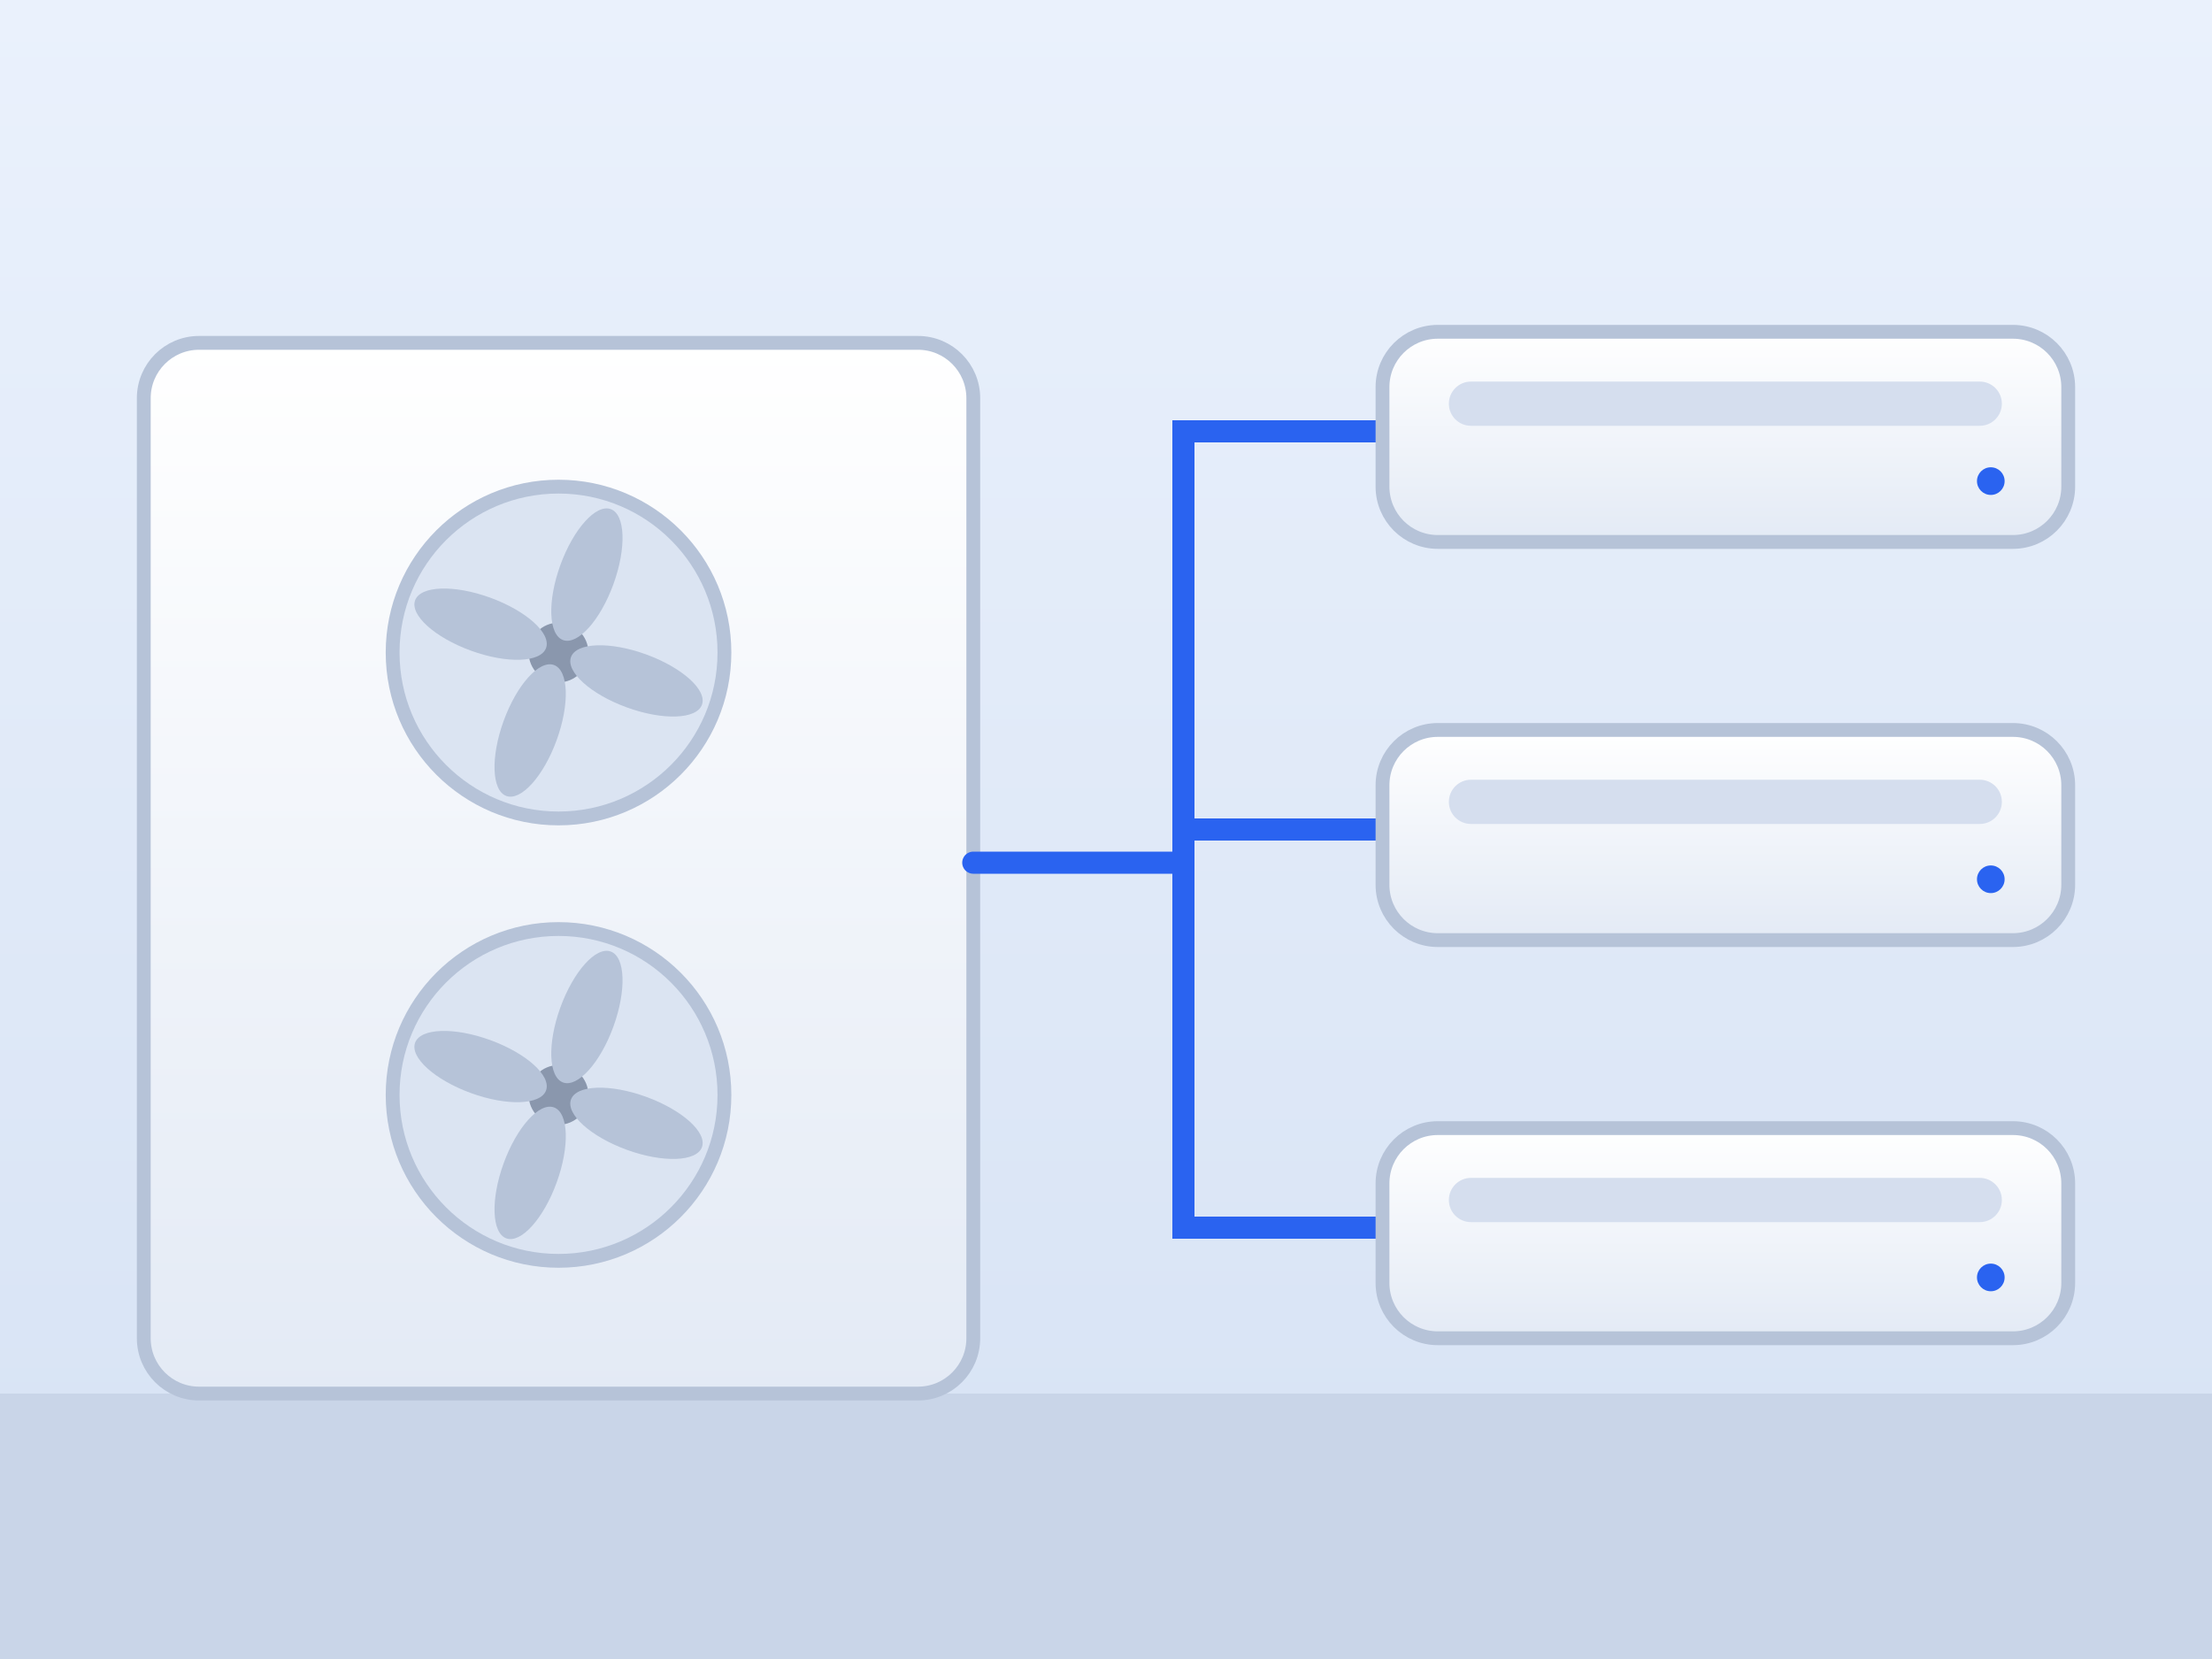
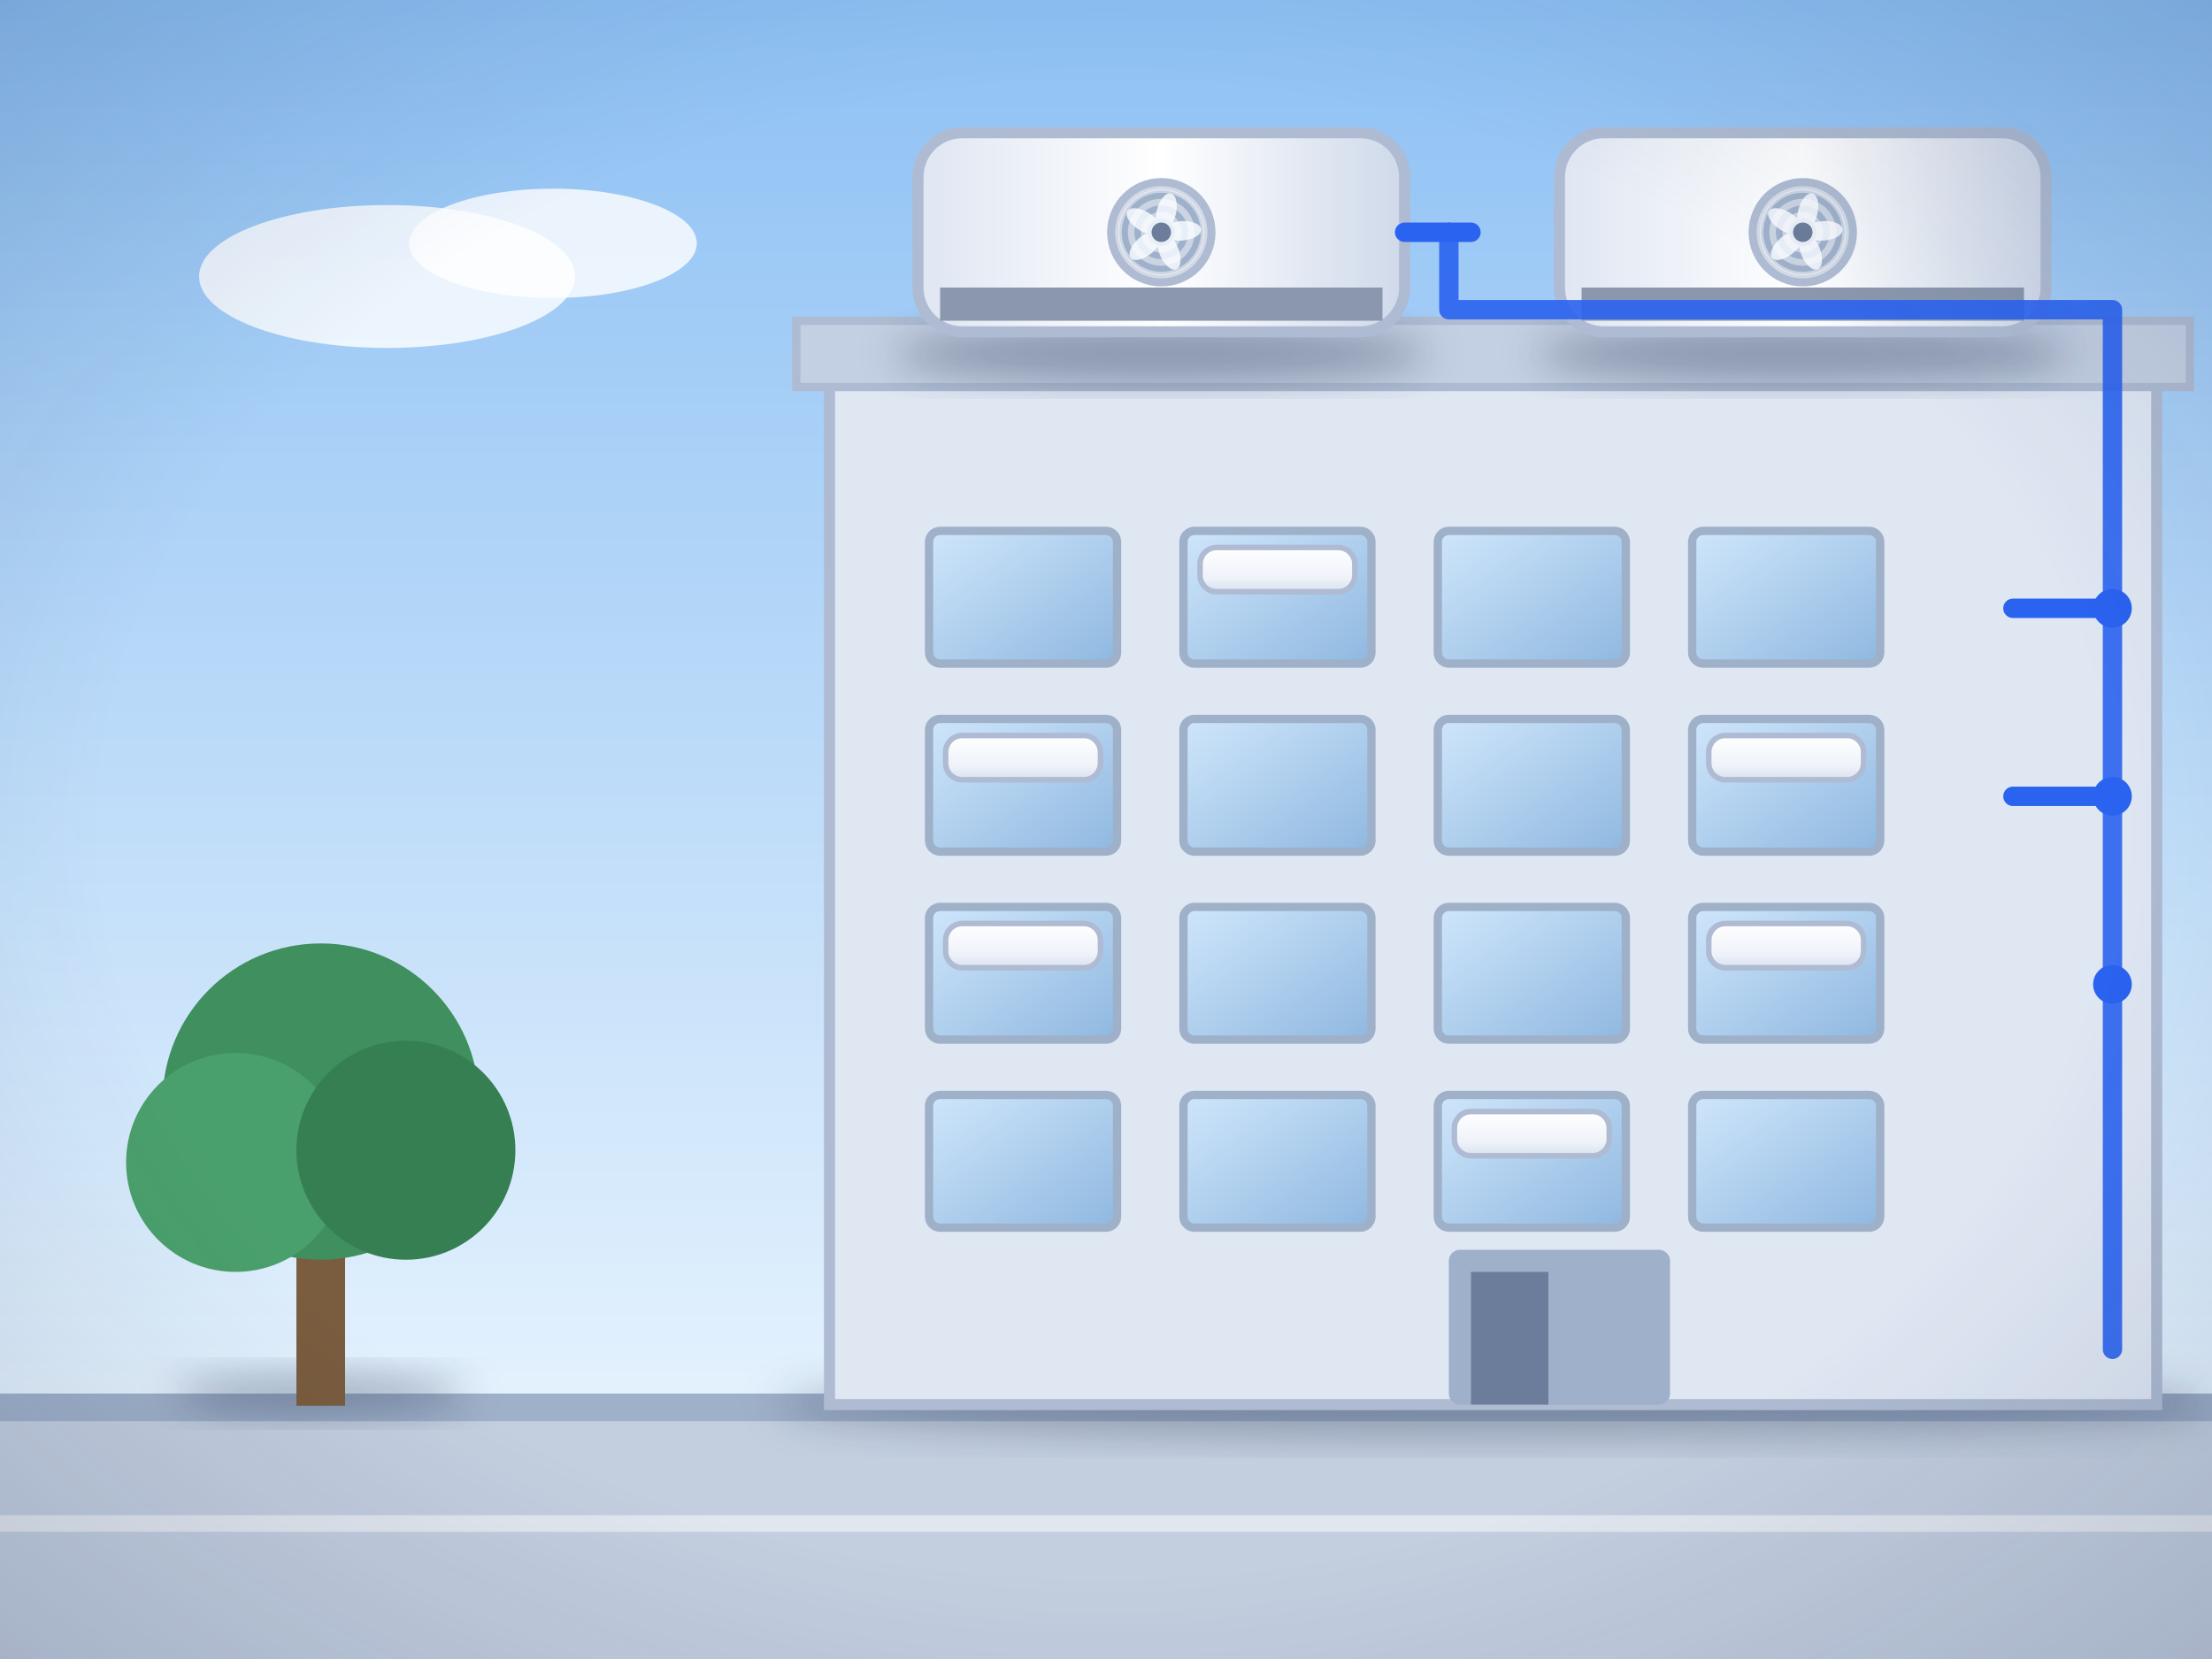
<svg xmlns="http://www.w3.org/2000/svg" viewBox="0 0 400 300" width="400" height="300">
  <defs>
-     <linearGradient id="bg" x1="0" y1="0" x2="0" y2="1">
-       <stop offset="0" stop-color="#eaf1fc" />
-       <stop offset="1" stop-color="#d6e2f4" />
+     <linearGradient id="wall" x1="0" y1="0" x2="0" y2="1">
+       <stop offset="0" stop-color="#f4f8fd" />
+       <stop offset="1" stop-color="#d6e1f1" />
+     </linearGradient>
+     <linearGradient id="floor" x1="0" y1="0" x2="0" y2="1">
+       <stop offset="0" stop-color="#b79f82" />
+       <stop offset="1" stop-color="#8d7659" />
    </linearGradient>
    <linearGradient id="body" x1="0" y1="0" x2="0" y2="1">
      <stop offset="0" stop-color="#ffffff" />
-       <stop offset="1" stop-color="#e3eaf5" />
+       <stop offset="0.7" stop-color="#eef2f9" />
+       <stop offset="1" stop-color="#d9e1ef" />
    </linearGradient>
-     <linearGradient id="wall" x1="0" y1="0" x2="0" y2="1">
-       <stop offset="0" stop-color="#eef3fa" />
-       <stop offset="1" stop-color="#d3deee" />
+     <linearGradient id="dark" x1="0" y1="0" x2="0" y2="1">
+       <stop offset="0" stop-color="#34456b" />
+       <stop offset="1" stop-color="#1f2c49" />
    </linearGradient>
-     <linearGradient id="floor" x1="0" y1="0" x2="0" y2="1">
-       <stop offset="0" stop-color="#9a8b78" />
-       <stop offset="1" stop-color="#76695a" />
+     <linearGradient id="air" x1="0" y1="0" x2="0" y2="1">
+       <stop offset="0" stop-color="#5a92ff" stop-opacity="0.38" />
+       <stop offset="1" stop-color="#5a92ff" stop-opacity="0" />
    </linearGradient>
+     <linearGradient id="airUp" x1="0" y1="1" x2="0" y2="0">
+       <stop offset="0" stop-color="#5a92ff" stop-opacity="0.38" />
+       <stop offset="1" stop-color="#5a92ff" stop-opacity="0" />
+     </linearGradient>
+     <linearGradient id="airL" x1="1" y1="0" x2="0" y2="0">
+       <stop offset="0" stop-color="#5a92ff" stop-opacity="0.38" />
+       <stop offset="1" stop-color="#5a92ff" stop-opacity="0" />
+     </linearGradient>
+     <linearGradient id="airR" x1="0" y1="0" x2="1" y2="0">
+       <stop offset="0" stop-color="#5a92ff" stop-opacity="0.38" />
+       <stop offset="1" stop-color="#5a92ff" stop-opacity="0" />
+     </linearGradient>
+     <linearGradient id="sky" x1="0" y1="0" x2="0" y2="1">
+       <stop offset="0" stop-color="#8ec1f4" />
+       <stop offset="1" stop-color="#e3f1fd" />
+     </linearGradient>
+     <linearGradient id="sun" x1="0" y1="0" x2="0" y2="1">
+       <stop offset="0" stop-color="#fff6d6" stop-opacity="0.75" />
+       <stop offset="1" stop-color="#fff6d6" stop-opacity="0" />
+     </linearGradient>
+     <linearGradient id="glass" x1="0" y1="0" x2="1" y2="1">
+       <stop offset="0" stop-color="#cfe6fb" />
+       <stop offset="1" stop-color="#8fb8e0" />
+     </linearGradient>
+     <linearGradient id="ceil" x1="0" y1="0" x2="0" y2="1">
+       <stop offset="0" stop-color="#e9eff8" />
+       <stop offset="1" stop-color="#d4dff0" />
+     </linearGradient>
+     <linearGradient id="metal" x1="0" y1="0" x2="1" y2="0">
+       <stop offset="0" stop-color="#dfe6f2" />
+       <stop offset="0.5" stop-color="#ffffff" />
+       <stop offset="1" stop-color="#cfd9ea" />
+     </linearGradient>
+     <radialGradient id="glow" cx="0.5" cy="0.5" r="0.5">
+       <stop offset="0" stop-color="#5a92ff" stop-opacity="0.35" />
+       <stop offset="1" stop-color="#5a92ff" stop-opacity="0" />
+     </radialGradient>
+     <radialGradient id="vig" cx="0.5" cy="0.5" r="0.75">
+       <stop offset="0.6" stop-color="#0b1d44" stop-opacity="0" />
+       <stop offset="1" stop-color="#0b1d44" stop-opacity="0.18" />
+     </radialGradient>
+     <filter id="blur" x="-30%" y="-30%" width="160%" height="160%">
+       <feGaussianBlur stdDeviation="3.5" />
+     </filter>
  </defs>
-   <rect width="400" height="300" fill="url(#bg)" />
-   <rect y="252" width="400" height="48" fill="#c9d5e8" />
-   <rect x="26" y="62" width="150" height="190" rx="10" fill="url(#body)" stroke="#b6c3d8" stroke-width="2.5" />
-   <circle cx="101" cy="118" r="30" fill="#dbe4f2" stroke="#b6c3d8" stroke-width="2.5" />
-   <circle cx="101" cy="118" r="5.4" fill="#8a97ad" />
-   <ellipse cx="101" cy="103.0" rx="5.1" ry="12.6" fill="#b6c3d8" transform="rotate(20 101 118)" />
-   <ellipse cx="101" cy="103.0" rx="5.1" ry="12.6" fill="#b6c3d8" transform="rotate(110 101 118)" />
-   <ellipse cx="101" cy="103.0" rx="5.1" ry="12.6" fill="#b6c3d8" transform="rotate(200 101 118)" />
-   <ellipse cx="101" cy="103.0" rx="5.1" ry="12.6" fill="#b6c3d8" transform="rotate(290 101 118)" />
-   <circle cx="101" cy="198" r="30" fill="#dbe4f2" stroke="#b6c3d8" stroke-width="2.5" />
-   <circle cx="101" cy="198" r="5.4" fill="#8a97ad" />
-   <ellipse cx="101" cy="183.0" rx="5.1" ry="12.6" fill="#b6c3d8" transform="rotate(20 101 198)" />
-   <ellipse cx="101" cy="183.0" rx="5.1" ry="12.6" fill="#b6c3d8" transform="rotate(110 101 198)" />
-   <ellipse cx="101" cy="183.0" rx="5.1" ry="12.6" fill="#b6c3d8" transform="rotate(200 101 198)" />
-   <ellipse cx="101" cy="183.0" rx="5.1" ry="12.6" fill="#b6c3d8" transform="rotate(290 101 198)" />
-   <g stroke="#2a63f0" stroke-width="4" fill="none" stroke-linecap="round">
-     <path d="M176 156 H214 V78 H250" />
-     <path d="M214 156 V150 H250" />
-     <path d="M214 156 V222 H250" />
+   <rect width="400" height="252" fill="url(#sky)" />
+   <ellipse cx="70" cy="50" rx="34" ry="12.92" fill="#fff" opacity="0.8" />
+   <ellipse cx="100" cy="44" rx="26" ry="9.88" fill="#fff" opacity="0.8" />
+   <ellipse cx="310" cy="70" rx="38" ry="14.44" fill="#fff" opacity="0.8" />
+   <ellipse cx="340" cy="62" rx="24" ry="9.12" fill="#fff" opacity="0.8" />
+   <rect y="252" width="400" height="48" fill="#c3cedf" />
+   <rect y="252" width="400" height="5" fill="#9fb0c9" />
+   <rect y="274" width="400" height="3" fill="#fff" opacity="0.5" />
+   <ellipse cx="58" cy="252" rx="26.4" ry="4" fill="#1b2b4a" opacity="0.3" filter="url(#blur)" />
+   <rect x="53.6" y="214.6" width="8.8" height="39.6" fill="#7a5c3e" />
+   <circle cx="58" cy="199.2" r="28.6" fill="#3f8f5f" />
+   <circle cx="42.6" cy="210.2" r="19.8" fill="#4aa06c" />
+   <circle cx="73.4" cy="208.0" r="19.8" fill="#357f52" />
+   <ellipse cx="270" cy="254" rx="130" ry="6" fill="#1b2b4a" opacity="0.3" filter="url(#blur)" />
+   <rect x="150" y="66" width="240" height="188" fill="#dfe7f3" stroke="#aebbd2" stroke-width="2" />
+   <rect x="144" y="58" width="252" height="12" fill="#c3cfe2" stroke="#aebbd2" stroke-width="1.5" />
+   <rect x="168" y="96" width="34" height="24" rx="2" fill="url(#glass)" stroke="#9fb0c9" stroke-width="1.5" />
+   <rect x="214" y="96" width="34" height="24" rx="2" fill="url(#glass)" stroke="#9fb0c9" stroke-width="1.5" />
+   <rect x="260" y="96" width="34" height="24" rx="2" fill="url(#glass)" stroke="#9fb0c9" stroke-width="1.5" />
+   <rect x="306" y="96" width="34" height="24" rx="2" fill="url(#glass)" stroke="#9fb0c9" stroke-width="1.5" />
+   <rect x="168" y="130" width="34" height="24" rx="2" fill="url(#glass)" stroke="#9fb0c9" stroke-width="1.5" />
+   <rect x="214" y="130" width="34" height="24" rx="2" fill="url(#glass)" stroke="#9fb0c9" stroke-width="1.5" />
+   <rect x="260" y="130" width="34" height="24" rx="2" fill="url(#glass)" stroke="#9fb0c9" stroke-width="1.5" />
+   <rect x="306" y="130" width="34" height="24" rx="2" fill="url(#glass)" stroke="#9fb0c9" stroke-width="1.5" />
+   <rect x="168" y="164" width="34" height="24" rx="2" fill="url(#glass)" stroke="#9fb0c9" stroke-width="1.5" />
+   <rect x="214" y="164" width="34" height="24" rx="2" fill="url(#glass)" stroke="#9fb0c9" stroke-width="1.5" />
+   <rect x="260" y="164" width="34" height="24" rx="2" fill="url(#glass)" stroke="#9fb0c9" stroke-width="1.5" />
+   <rect x="306" y="164" width="34" height="24" rx="2" fill="url(#glass)" stroke="#9fb0c9" stroke-width="1.5" />
+   <rect x="168" y="198" width="34" height="24" rx="2" fill="url(#glass)" stroke="#9fb0c9" stroke-width="1.5" />
+   <rect x="214" y="198" width="34" height="24" rx="2" fill="url(#glass)" stroke="#9fb0c9" stroke-width="1.5" />
+   <rect x="260" y="198" width="34" height="24" rx="2" fill="url(#glass)" stroke="#9fb0c9" stroke-width="1.5" />
+   <rect x="306" y="198" width="34" height="24" rx="2" fill="url(#glass)" stroke="#9fb0c9" stroke-width="1.5" />
+   <rect x="217" y="99" width="28" height="8" rx="3" fill="url(#body)" stroke="#aebbd2" stroke-width="1" />
+   <rect x="309" y="133" width="28" height="8" rx="3" fill="url(#body)" stroke="#aebbd2" stroke-width="1" />
+   <rect x="171" y="167" width="28" height="8" rx="3" fill="url(#body)" stroke="#aebbd2" stroke-width="1" />
+   <rect x="263" y="201" width="28" height="8" rx="3" fill="url(#body)" stroke="#aebbd2" stroke-width="1" />
+   <rect x="171" y="133" width="28" height="8" rx="3" fill="url(#body)" stroke="#aebbd2" stroke-width="1" />
+   <rect x="309" y="167" width="28" height="8" rx="3" fill="url(#body)" stroke="#aebbd2" stroke-width="1" />
+   <rect x="262" y="226" width="40" height="28" rx="2" fill="#9fb0ca" />
+   <rect x="266" y="230" width="14" height="24" fill="#6b7d9a" />
+   <ellipse cx="210.0" cy="64" rx="48.4" ry="5" fill="#1b2b4a" opacity="0.35" filter="url(#blur)" />
+   <rect x="166" y="24" width="88" height="36" rx="8" fill="url(#metal)" stroke="#aebbd2" stroke-width="2" />
+   <rect x="170" y="52" width="80" height="6" fill="#8a97ad" />
+   <circle cx="210.0" cy="42.0" r="8.8" fill="#cdd8ea" stroke="#aebbd2" stroke-width="2" />
+   <circle cx="210.0" cy="42.0" r="7.568" fill="#9fb0ca" />
+   <ellipse cx="210.0" cy="38.304" rx="1.76" ry="3.52" fill="#e9eff8" transform="rotate(14 210.0 42.0)" />
+   <ellipse cx="210.0" cy="38.304" rx="1.76" ry="3.52" fill="#e9eff8" transform="rotate(86 210.0 42.0)" />
+   <ellipse cx="210.0" cy="38.304" rx="1.76" ry="3.52" fill="#e9eff8" transform="rotate(158 210.0 42.0)" />
+   <ellipse cx="210.0" cy="38.304" rx="1.76" ry="3.52" fill="#e9eff8" transform="rotate(230 210.0 42.0)" />
+   <ellipse cx="210.0" cy="38.304" rx="1.76" ry="3.52" fill="#e9eff8" transform="rotate(302 210.0 42.0)" />
+   <circle cx="210.0" cy="42.0" r="1.76" fill="#6b7d9a" />
+   <circle cx="210.0" cy="42.0" r="3.08" fill="none" stroke="#fff" stroke-opacity="0.45" stroke-width="1.2" />
+   <circle cx="210.0" cy="42.0" r="5.456" fill="none" stroke="#fff" stroke-opacity="0.45" stroke-width="1.2" />
+   <circle cx="210.0" cy="42.0" r="7.744" fill="none" stroke="#fff" stroke-opacity="0.45" stroke-width="1.2" />
+   <ellipse cx="326.0" cy="64" rx="48.4" ry="5" fill="#1b2b4a" opacity="0.35" filter="url(#blur)" />
+   <rect x="282" y="24" width="88" height="36" rx="8" fill="url(#metal)" stroke="#aebbd2" stroke-width="2" />
+   <rect x="286" y="52" width="80" height="6" fill="#8a97ad" />
+   <circle cx="326.0" cy="42.0" r="8.8" fill="#cdd8ea" stroke="#aebbd2" stroke-width="2" />
+   <circle cx="326.0" cy="42.0" r="7.568" fill="#9fb0ca" />
+   <ellipse cx="326.0" cy="38.304" rx="1.76" ry="3.52" fill="#e9eff8" transform="rotate(14 326.0 42.0)" />
+   <ellipse cx="326.0" cy="38.304" rx="1.76" ry="3.52" fill="#e9eff8" transform="rotate(86 326.0 42.0)" />
+   <ellipse cx="326.0" cy="38.304" rx="1.76" ry="3.52" fill="#e9eff8" transform="rotate(158 326.0 42.0)" />
+   <ellipse cx="326.0" cy="38.304" rx="1.76" ry="3.52" fill="#e9eff8" transform="rotate(230 326.0 42.0)" />
+   <ellipse cx="326.0" cy="38.304" rx="1.76" ry="3.52" fill="#e9eff8" transform="rotate(302 326.0 42.0)" />
+   <circle cx="326.0" cy="42.0" r="1.76" fill="#6b7d9a" />
+   <circle cx="326.0" cy="42.0" r="3.08" fill="none" stroke="#fff" stroke-opacity="0.45" stroke-width="1.2" />
+   <circle cx="326.0" cy="42.0" r="5.456" fill="none" stroke="#fff" stroke-opacity="0.45" stroke-width="1.2" />
+   <circle cx="326.0" cy="42.0" r="7.744" fill="none" stroke="#fff" stroke-opacity="0.45" stroke-width="1.2" />
+   <g stroke="#2a63f0" stroke-width="3.5" fill="none" stroke-linecap="round" stroke-linejoin="round">
+     <path d="M254 42 H266" />
+     <path d="M262 42 V56 H382 V244" opacity="0.9" />
+     <path d="M382 110 H364" />
+     <path d="M382 144 H364" />
  </g>
-   <rect x="250" y="60" width="124" height="38" rx="10" fill="url(#body)" stroke="#b6c3d8" stroke-width="2.5" />
-   <rect x="262" y="69" width="100" height="8" rx="4" fill="#d5deee" />
-   <circle cx="360" cy="87" r="2.5" fill="#2a63f0" />
-   <rect x="250" y="132" width="124" height="38" rx="10" fill="url(#body)" stroke="#b6c3d8" stroke-width="2.5" />
-   <rect x="262" y="141" width="100" height="8" rx="4" fill="#d5deee" />
-   <circle cx="360" cy="159" r="2.5" fill="#2a63f0" />
-   <rect x="250" y="204" width="124" height="38" rx="10" fill="url(#body)" stroke="#b6c3d8" stroke-width="2.5" />
-   <rect x="262" y="213" width="100" height="8" rx="4" fill="#d5deee" />
-   <circle cx="360" cy="231" r="2.5" fill="#2a63f0" />
+   <g fill="#2a63f0">
+     <circle cx="382" cy="110" r="3.5" />
+     <circle cx="382" cy="144" r="3.5" />
+     <circle cx="382" cy="178" r="3.5" />
+   </g>
+   <rect width="400" height="300" fill="url(#vig)" />
</svg>
